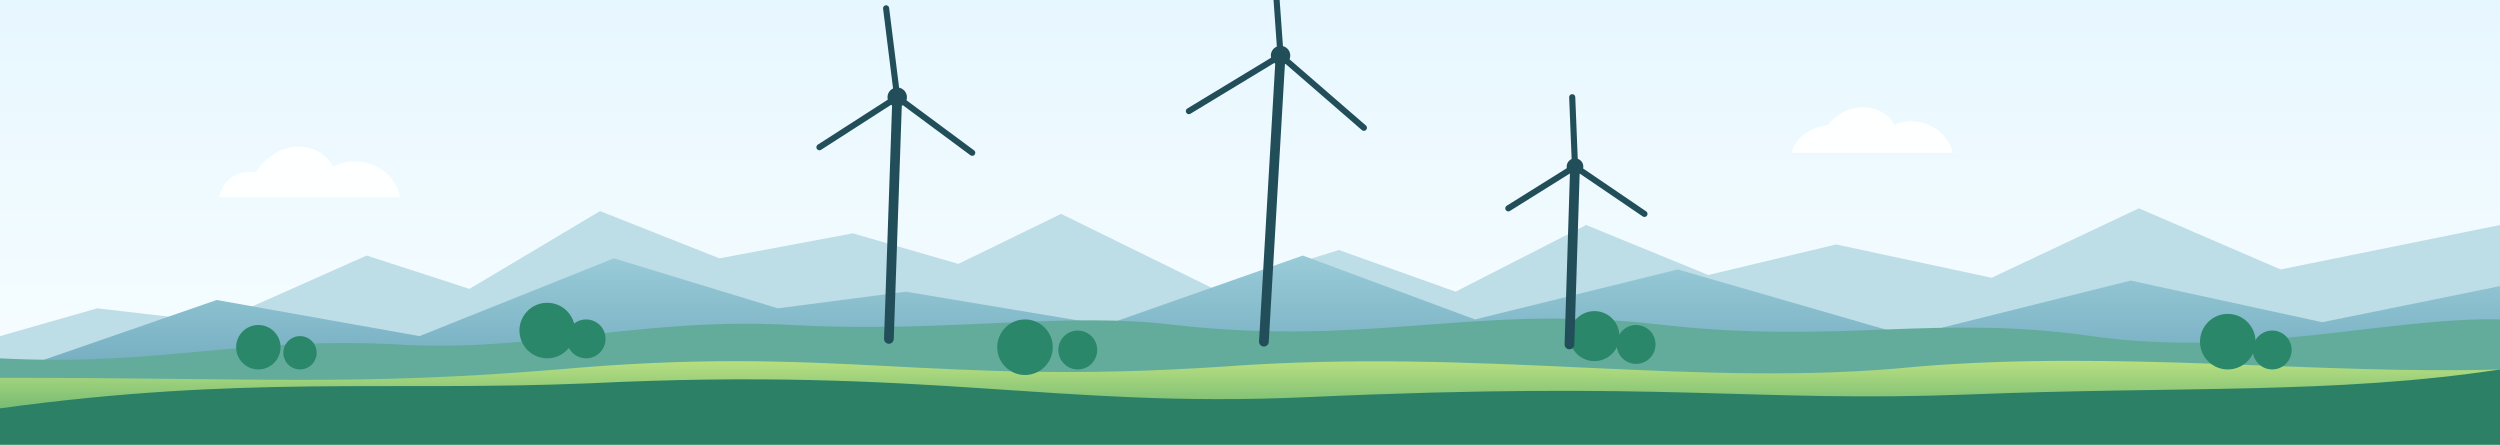
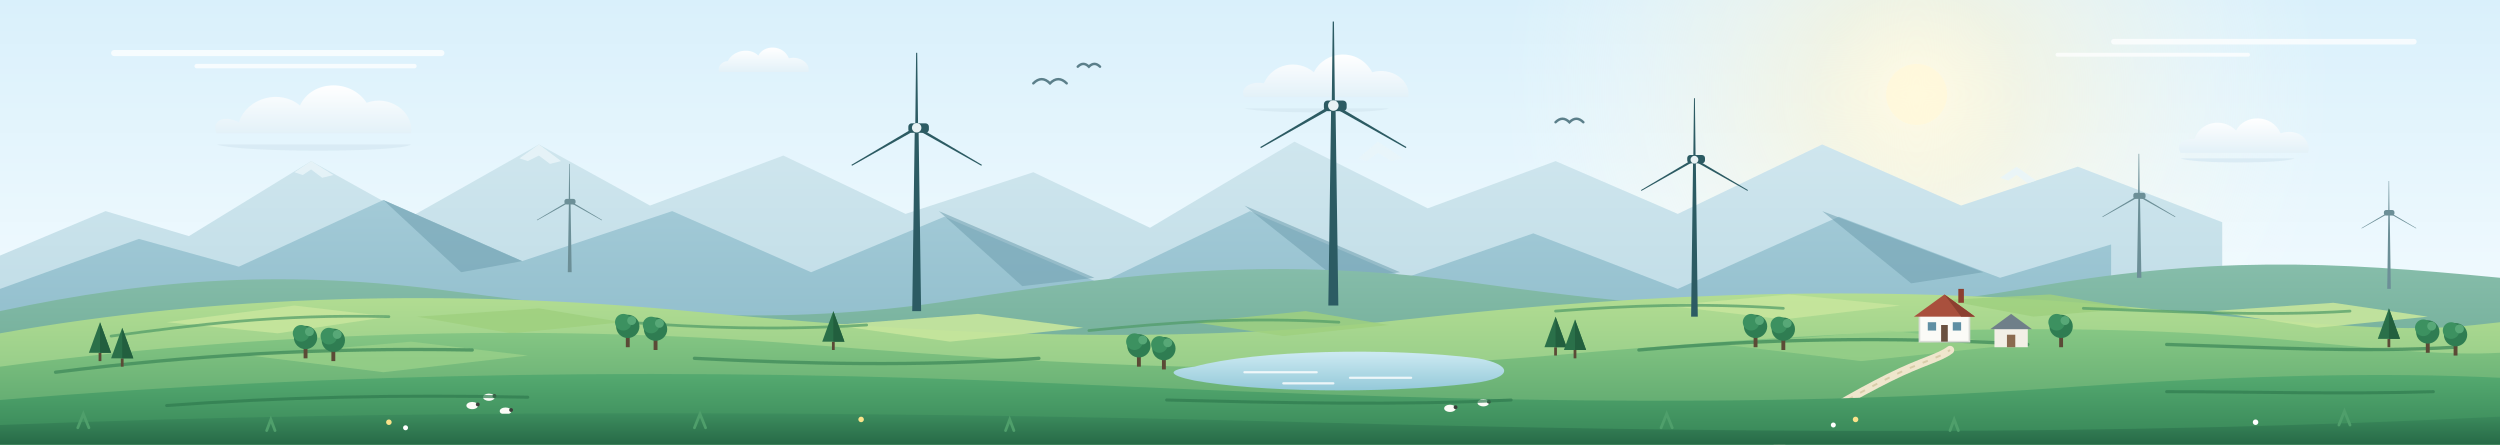
<svg xmlns="http://www.w3.org/2000/svg" viewBox="0 0 900 160" preserveAspectRatio="xMidYMax slice">
  <defs>
    <linearGradient id="sky" x2="0" y2="1">
-       <stop stop-color="#e7f7ff" />
+       <stop stop-color="#d9f0fb" />
+       <stop offset=".6" stop-color="#eef9fe" />
      <stop offset="1" stop-color="#f9feff" />
    </linearGradient>
-     <linearGradient id="hill" x2="0" y2="1">
-       <stop stop-color="#9acbd8" />
-       <stop offset="1" stop-color="#5c9bb1" />
+     <radialGradient id="sun" cx="690" cy="34" r="150" gradientUnits="userSpaceOnUse">
+       <stop stop-color="#fffbe6" />
+       <stop offset=".25" stop-color="#fff5d4" stop-opacity=".55" />
+       <stop offset="1" stop-color="#fff" stop-opacity="0" />
+     </radialGradient>
+     <linearGradient id="far" x2="0" y2="1">
+       <stop stop-color="#cfe6ee" />
+       <stop offset="1" stop-color="#b6d6e1" />
+     </linearGradient>
+     <linearGradient id="mid" x2="0" y2="1">
+       <stop stop-color="#a3cad7" />
+       <stop offset="1" stop-color="#83b5c4" />
+     </linearGradient>
+     <linearGradient id="ridge" x2="0" y2="1">
+       <stop stop-color="#86bdaa" />
+       <stop offset="1" stop-color="#63a28c" />
+     </linearGradient>
+     <linearGradient id="hillA" x2="0" y2="1">
+       <stop stop-color="#b3dd92" />
+       <stop offset="1" stop-color="#7cbf82" />
+     </linearGradient>
+     <linearGradient id="hillB" x2="0" y2="1">
+       <stop stop-color="#86c784" />
+       <stop offset="1" stop-color="#529f69" />
    </linearGradient>
    <linearGradient id="meadow" x2="0" y2="1">
-       <stop stop-color="#b8df80" />
-       <stop offset="1" stop-color="#47a26c" />
-     </linearGradient>
+       <stop stop-color="#55aa70" />
+       <stop offset="1" stop-color="#358456" />
+     </linearGradient>
+     <linearGradient id="front" x2="0" y2="1">
+       <stop stop-color="#3d8d5e" />
+       <stop offset="1" stop-color="#276a47" />
+     </linearGradient>
+     <linearGradient id="lake" x2="0" y2="1">
+       <stop stop-color="#cdeaf2" />
+       <stop offset="1" stop-color="#94c9d9" />
+     </linearGradient>
+     <linearGradient id="cloud" x2="0" y2="1">
+       <stop stop-color="#fff" />
+       <stop offset="1" stop-color="#e3f1f8" />
+     </linearGradient>
+     <g id="blade">
+       <path d="M0 0 1.1-2.2.5-1 .2-27H-.2L-.5-1-1.1-2.2Z" />
+     </g>
+     <g id="tree">
+       <rect x="-.7" y="-2" width="1.4" height="5" fill="#5b4a36" />
+       <circle r="4.2" cy="-4.5" fill="#2f7d52" />
+       <circle r="3" cx="-1.6" cy="-6" fill="#3c9160" />
+       <circle r="1.6" cx="1.4" cy="-6.6" fill="#57a877" />
+     </g>
+     <g id="pine">
+       <rect x="-.5" y="-1" width="1" height="3" fill="#5b4a36" />
+       <path d="M0-12 4-1H-4Z" fill="#2a7049" />
+       <path d="M0-12 4-1H0Z" fill="#225f3e" />
+     </g>
+     <g id="sheep">
+       <ellipse rx="2.1" ry="1.3" fill="#fbfbf6" />
+       <circle cx="2" cy="-.4" r=".7" fill="#3b3f3a" />
+     </g>
  </defs>
-   <path fill="url(#sky)" d="M0 0h900v160H0z" />
-   <g fill="#fff" opacity=".96">
-     <path d="M92 62c9-13 23-11 28-2 9-5 22 0 24 11H79c1-6 6-10 13-9Z" />
-     <path d="M658 45c7-9 20-8 24 0 8-4 19 1 21 10h-58c1-5 6-9 13-10Z" />
-   </g>
-   <path fill="#bddde7" d="M0 121 35 111 78 116 132 92 169 104 216 76 259 93 307 84 345 95 382 77 437 104 482 90 524 105 571 81 615 99 661 88 717 100 770 75 821 97 900 81v79H0Z" />
-   <path fill="url(#hill)" d="M0 135 78 108 151 121 221 93 280 111 326 105 398 117 469 92 531 115 604 97 687 121 767 101 836 116 900 103v57H0Z" />
-   <path fill="#63ac9c" d="M0 129c58 3 88-8 143-5 49 3 88-10 142-7 56 3 98-5 138 0 72 8 108-8 176 0 63 7 98-4 154 4 56 8 108-7 147-6v45H0Z" />
-   <path fill="url(#meadow)" d="M0 136c93 0 128 3 201-3 100-9 134 6 239-1 95-7 171 8 250 0 72-6 147 3 210 1v27H0Z" />
-   <path fill="#2b8065" d="M0 147c88-12 139-6 212-9 123-6 167 9 258 5 132-6 160 2 239-1 76-3 132 0 191-9v27H0Z" />
-   <g fill="#2b8769">
-     <circle cx="93" cy="125" r="8" />
-     <circle cx="108" cy="127" r="6" />
-     <circle cx="197" cy="119" r="10" />
-     <circle cx="211" cy="122" r="7" />
-     <circle cx="369" cy="125" r="10" />
-     <circle cx="388" cy="126" r="7" />
-     <circle cx="574" cy="121" r="9" />
-     <circle cx="589" cy="124" r="7" />
-     <circle cx="802" cy="123" r="10" />
-     <circle cx="818" cy="126" r="7" />
-   </g>
-   <g fill="none" stroke="#214e59" stroke-linecap="round" stroke-linejoin="round">
-     <path stroke-width="3.5" d="M320 122 323 35M455 123 461 20M565 124 567 60" />
-     <g stroke-width="2.2">
-       <path d="M323 35 319 3M323 35l-28 18M323 35l27 20M461 20l-2-28M461 20l-33 20M461 20l30 26M567 60l-1-25M567 60l-24 15M567 60l25 17" />
-     </g>
-     <g fill="#214e59" stroke="none">
-       <circle cx="323" cy="35" r="3.5" />
-       <circle cx="461" cy="20" r="3.5" />
-       <circle cx="567" cy="60" r="3" />
-     </g>
+   <style>.spin{animation:spin 9s linear infinite;transform-origin:0 0}.s2{animation-duration:7s}.s3{animation-duration:12s}@keyframes spin{to{transform:rotate(360deg)}}@media (prefers-reduced-motion:reduce){.spin{animation:none}}</style>
+   <rect width="900" height="160" fill="url(#sky)" />
+   <rect width="900" height="160" fill="url(#sun)" />
+   <circle cx="690" cy="34" r="11" fill="#fff8dc" opacity=".9" />
+   <g opacity=".75" fill="#fff">
+     <rect x="40" y="18" width="120" height="2.2" rx="1.1" />
+     <rect x="70" y="23" width="80" height="1.6" rx=".8" />
+     <rect x="760" y="14" width="110" height="2" rx="1" />
+     <rect x="740" y="19" width="70" height="1.4" rx=".7" />
+   </g>
+   <g fill="url(#cloud)">
+     <path d="M86 44c3-9 15-12 22-6 4-9 18-10 24-1 8-3 17 3 16 11H78c-2-4 2-7 8-4Z" />
+     <path d="M455 30c3-7 12-9 18-4 4-8 16-9 21 0 7-2 14 3 13 9H448c-2-3 2-6 7-5Z" />
+     <path d="M790 50c2-6 10-8 15-3 3-6 13-6 16 1 6-2 11 2 10 7H785c-2-3 1-5 5-5Z" />
+     <path d="M262 22c2-4 8-5 11-2 2-4 9-4 11 1 4-1 8 2 7 5H259c-1-2 1-4 3-4Z" />
+   </g>
+   <g fill="#d6e9f2" opacity=".8">
+     <path d="M78 52h70c-4 3-62 3-70 0Z" />
+     <path d="M448 39h52c-3 2-46 2-52 0Z" />
+     <path d="M785 57h41c-3 2-37 2-41 0Z" />
+   </g>
+   <g fill="none" stroke="#5b7f8a" stroke-width=".9" stroke-linecap="round">
+     <path d="M372 30q3-3 6 0 3-3 6 0" />
+     <path d="M388 24q2-2 4 0 2-2 4 0" />
+     <path d="M560 44q2.5-2.5 5 0 2.5-2.5 5 0" />
+   </g>
+   <path fill="url(#far)" d="M0 92 38 76l30 9 44-27 36 20 46-26 40 22 48-18 44 21 46-15 42 20 52-31 48 24 46-17 44 19 52-25 50 22 42-14 52 20V160H0Z" />
+   <g fill="#e9f5f9" opacity=".85">
+     <path d="m112 58 8 5-4 1-4-3-3 2-3-1Z" />
+     <path d="m194 52 8 6-4 1-4-3-4 2-3-1Z" />
+     <path d="m496 51 9 6-4 1-5-3-4 3-3-1Z" />
+     <path d="m726 60 7 5-3 1-4-3-3 2-3-1Z" />
+   </g>
+   <path fill="url(#mid)" d="M0 104 50 86l36 10 52-24 50 22 54-18 50 22 48-20 56 24 54-26 56 24 46-16 52 20 58-26 58 22 40-12V160H0Z" />
+   <g fill="#6f9fae" opacity=".55">
+     <path d="m138 72 50 22-22 4Z" />
+     <path d="m338 76 56 24-26 3Z" />
+     <path d="m448 74 56 24-22 3Z" />
+     <path d="m656 76 58 22-26 4Z" />
+   </g>
+   <path fill="url(#ridge)" d="M0 112c56-12 104-15 164-7s116 13 180 3 116-16 188-6 128 14 196 2 110-10 172-4V160H0Z" />
+   <path fill="url(#hillA)" d="M0 120c78-14 164-16 248-8s168 13 258 3 174-13 266-4 102 8 128 5V160H0Z" />
+   <g fill="#c6e59c" opacity=".9">
+     <path d="M60 116l46-6 34 4-40 6Z" />
+     <path d="M300 117l52-4 38 5-48 5Z" />
+     <path d="M600 110l44-4 40 4-42 5Z" />
+     <path d="M796 112l44-3 34 5-40 4Z" />
+   </g>
+   <g fill="#9fd07f" opacity=".85">
+     <path d="M150 114l44-3 30 5-40 4Z" />
+     <path d="M430 116l40-4 30 5-38 4Z" />
+     <path d="M700 108l38-2 30 5-36 3Z" />
+   </g>
+   <g fill="none" stroke="#4f9a66" stroke-width="1" stroke-linecap="round" opacity=".7">
+     <path d="M40 121c30-4 60-8 100-7" />
+     <path d="M226 116c26 2 54 3 86 1" />
+     <path d="M392 119c30-3 56-5 90-3" />
+     <path d="M560 112c26-2 52-3 82-1" />
+     <path d="M750 111c30 1 64 3 96 1" />
+   </g>
+   <path fill="url(#hillB)" d="M0 132c90-12 190-16 290-8s176 12 268 4 180-14 272-5c30 3 52 5 70 4V160H0Z" />
+   <g fill="#9bd28a" opacity=".75">
+     <path d="M90 128l58-5 42 5-52 6Z" />
+     <path d="M620 124l60-5 46 5-56 6Z" />
+   </g>
+   <g fill="none" stroke="#3f8a5a" stroke-width="1.2" stroke-linecap="round" opacity=".75">
+     <path d="M20 134c48-6 96-9 150-8" />
+     <path d="M250 129c40 2 80 3 124 0" />
+     <path d="M590 126c44-4 90-5 140-2" />
+     <path d="M780 124c34 1 70 3 104 1" />
+   </g>
+   <path fill="url(#lake)" d="M430 132c22-6 70-7 102-3 12 2 14 7-2 9-34 4-78 3-100-1-10-2-10-4 0-5Z" />
+   <g fill="none" stroke="#fff" stroke-width=".8" stroke-linecap="round" opacity=".8">
+     <path d="M448 134h26" />
+     <path d="M486 136h22" />
+     <path d="M462 138h18" />
+   </g>
+   <g transform="translate(700 121)">
+     <rect x="-9" y="-8" width="18" height="10" fill="#fbfbf7" />
+     <rect x="-9" y="-8" width="18" height="10" fill="none" stroke="#d9dcd6" stroke-width=".6" />
+     <path d="M-11-7 0-15 11-7Z" fill="#a9503d" />
+     <path d="M0-15 11-7H6Z" fill="#8c3f30" />
+     <rect x="-6" y="-5" width="3" height="3" fill="#5f8fa3" />
+     <rect x="3" y="-5" width="3" height="3" fill="#5f8fa3" />
+     <rect x="-1.2" y="-4" width="2.4" height="6" fill="#6a5140" />
+     <rect x="5" y="-17" width="2" height="5" fill="#8c3f30" />
+   </g>
+   <g transform="translate(724 124)">
+     <rect x="-6" y="-6" width="12" height="7" fill="#f2efe6" />
+     <path d="M-7.5-5.5 0-11 7.5-5.5Z" fill="#6f7f89" />
+     <rect x="-1.5" y="-3.5" width="3" height="4.5" fill="#8a6a4f" />
+   </g>
+   <path fill="none" stroke="#efe6cc" stroke-width="3" stroke-linecap="round" d="M640 160c14-10 28-18 40-24s18-7 22-10" />
+   <path fill="none" stroke="#d8cda9" stroke-width=".7" stroke-dasharray="2 3" d="M640 160c14-10 28-18 40-24s18-7 22-10" />
+   <g>
+     <use href="#pine" x="36" y="128" />
+     <use href="#pine" x="44" y="130" />
+     <use href="#tree" x="110" y="126" />
+     <use href="#tree" x="120" y="127" />
+     <use href="#tree" x="226" y="122" />
+     <use href="#tree" x="236" y="123" />
+     <use href="#pine" x="300" y="124" />
+     <use href="#tree" x="410" y="129" />
+     <use href="#tree" x="419" y="130" />
+     <use href="#pine" x="560" y="126" />
+     <use href="#pine" x="567" y="127" />
+     <use href="#tree" x="632" y="122" />
+     <use href="#tree" x="642" y="123" />
+     <use href="#tree" x="742" y="122" />
+     <use href="#tree" x="874" y="124" />
+     <use href="#tree" x="884" y="125" />
+     <use href="#pine" x="860" y="123" />
+   </g>
+   <g fill="#6c8f97">
+     <path d="M204.4 98 204.8 73h.6l.4 25Z" />
+     <rect x="203.2" y="71.6" width="4" height="2" rx=".8" />
+     <g transform="translate(205 72.5) scale(.5)">
+       <g class="spin s3">
+         <use href="#blade" />
+         <use href="#blade" transform="rotate(120)" />
+         <use href="#blade" transform="rotate(240)" />
+       </g>
+     </g>
+     <path d="M769.3 100 769.8 71h.6l.5 29Z" />
+     <rect x="768" y="69.4" width="4.4" height="2.2" rx=".8" />
+     <g transform="translate(770 70.5) scale(.56)">
+       <g class="spin">
+         <use href="#blade" />
+         <use href="#blade" transform="rotate(120)" />
+         <use href="#blade" transform="rotate(240)" />
+       </g>
+     </g>
+     <path d="M859.4 104 859.8 77h.5l.4 27Z" />
+     <rect x="858.2" y="75.6" width="3.8" height="2" rx=".8" />
+     <g transform="translate(860 76.5) scale(.42)">
+       <g class="spin s2">
+         <use href="#blade" />
+         <use href="#blade" transform="rotate(120)" />
+         <use href="#blade" transform="rotate(240)" />
+       </g>
+     </g>
+   </g>
+   <g fill="#2c5b63">
+     <path d="M328.4 112 329.3 47h1.4l.9 65Z" />
+     <rect x="327" y="44.4" width="7.4" height="3.4" rx="1.2" />
+     <g transform="translate(330 46)">
+       <g class="spin">
+         <use href="#blade" />
+         <use href="#blade" transform="rotate(120)" />
+         <use href="#blade" transform="rotate(240)" />
+       </g>
+     </g>
+     <circle cx="330" cy="46" r="1.7" fill="#e8f2f4" />
+     <path d="M478.2 110 479.2 39h1.6l1 71Z" />
+     <rect x="476.6" y="36.2" width="8.2" height="3.8" rx="1.3" />
+     <g transform="translate(480 38) scale(1.12)">
+       <g class="spin s2">
+         <use href="#blade" />
+         <use href="#blade" transform="rotate(120)" />
+         <use href="#blade" transform="rotate(240)" />
+       </g>
+     </g>
+     <circle cx="480" cy="38" r="1.9" fill="#e8f2f4" />
+     <path d="M608.8 114 609.5 58h1l.7 56Z" />
+     <rect x="607.4" y="55.8" width="6.4" height="3" rx="1.1" />
+     <g transform="translate(610 57.5) scale(.82)">
+       <g class="spin s3">
+         <use href="#blade" />
+         <use href="#blade" transform="rotate(120)" />
+         <use href="#blade" transform="rotate(240)" />
+       </g>
+     </g>
+     <circle cx="610" cy="57.5" r="1.4" fill="#e8f2f4" />
+   </g>
+   <path fill="url(#meadow)" d="M0 144c120-10 250-12 380-6s250 10 370 1c60-4 110-5 150-3V160H0Z" />
+   <g>
+     <use href="#sheep" x="170" y="146" />
+     <use href="#sheep" x="182" y="148" />
+     <use href="#sheep" x="176" y="143" />
+     <use href="#sheep" x="522" y="147" />
+     <use href="#sheep" x="534" y="145" />
+   </g>
+   <g fill="none" stroke="#2f7a4f" stroke-width="1.1" stroke-linecap="round" opacity=".7">
+     <path d="M60 146c40-3 84-4 130-3" />
+     <path d="M420 144c40 1 84 2 124 0" />
+     <path d="M780 141c30 0 64 1 96 0" />
+   </g>
+   <path fill="url(#front)" d="M0 153c150-6 320-5 470-1s290 5 430-2V160H0Z" />
+   <g fill="none" stroke="#4f9f6b" stroke-width="1" stroke-linecap="round">
+     <path d="M28 154l2-5 2 5M96 155l1.5-4 1.5 4M250 154l2-5 2 5M362 155l1.5-4 1.5 4M598 154l2-5 2 5M702 155l1.5-4 1.5 4M842 153l2-5 2 5" />
+   </g>
+   <g>
+     <circle cx="140" cy="152" r="1" fill="#fbe38a" />
+     <circle cx="146" cy="154" r=".9" fill="#fff" />
+     <circle cx="310" cy="151" r="1" fill="#fbe38a" />
+     <circle cx="660" cy="153" r=".9" fill="#fff" />
+     <circle cx="668" cy="151" r="1" fill="#fbe38a" />
+     <circle cx="812" cy="152" r="1" fill="#fff" />
  </g>
</svg>
